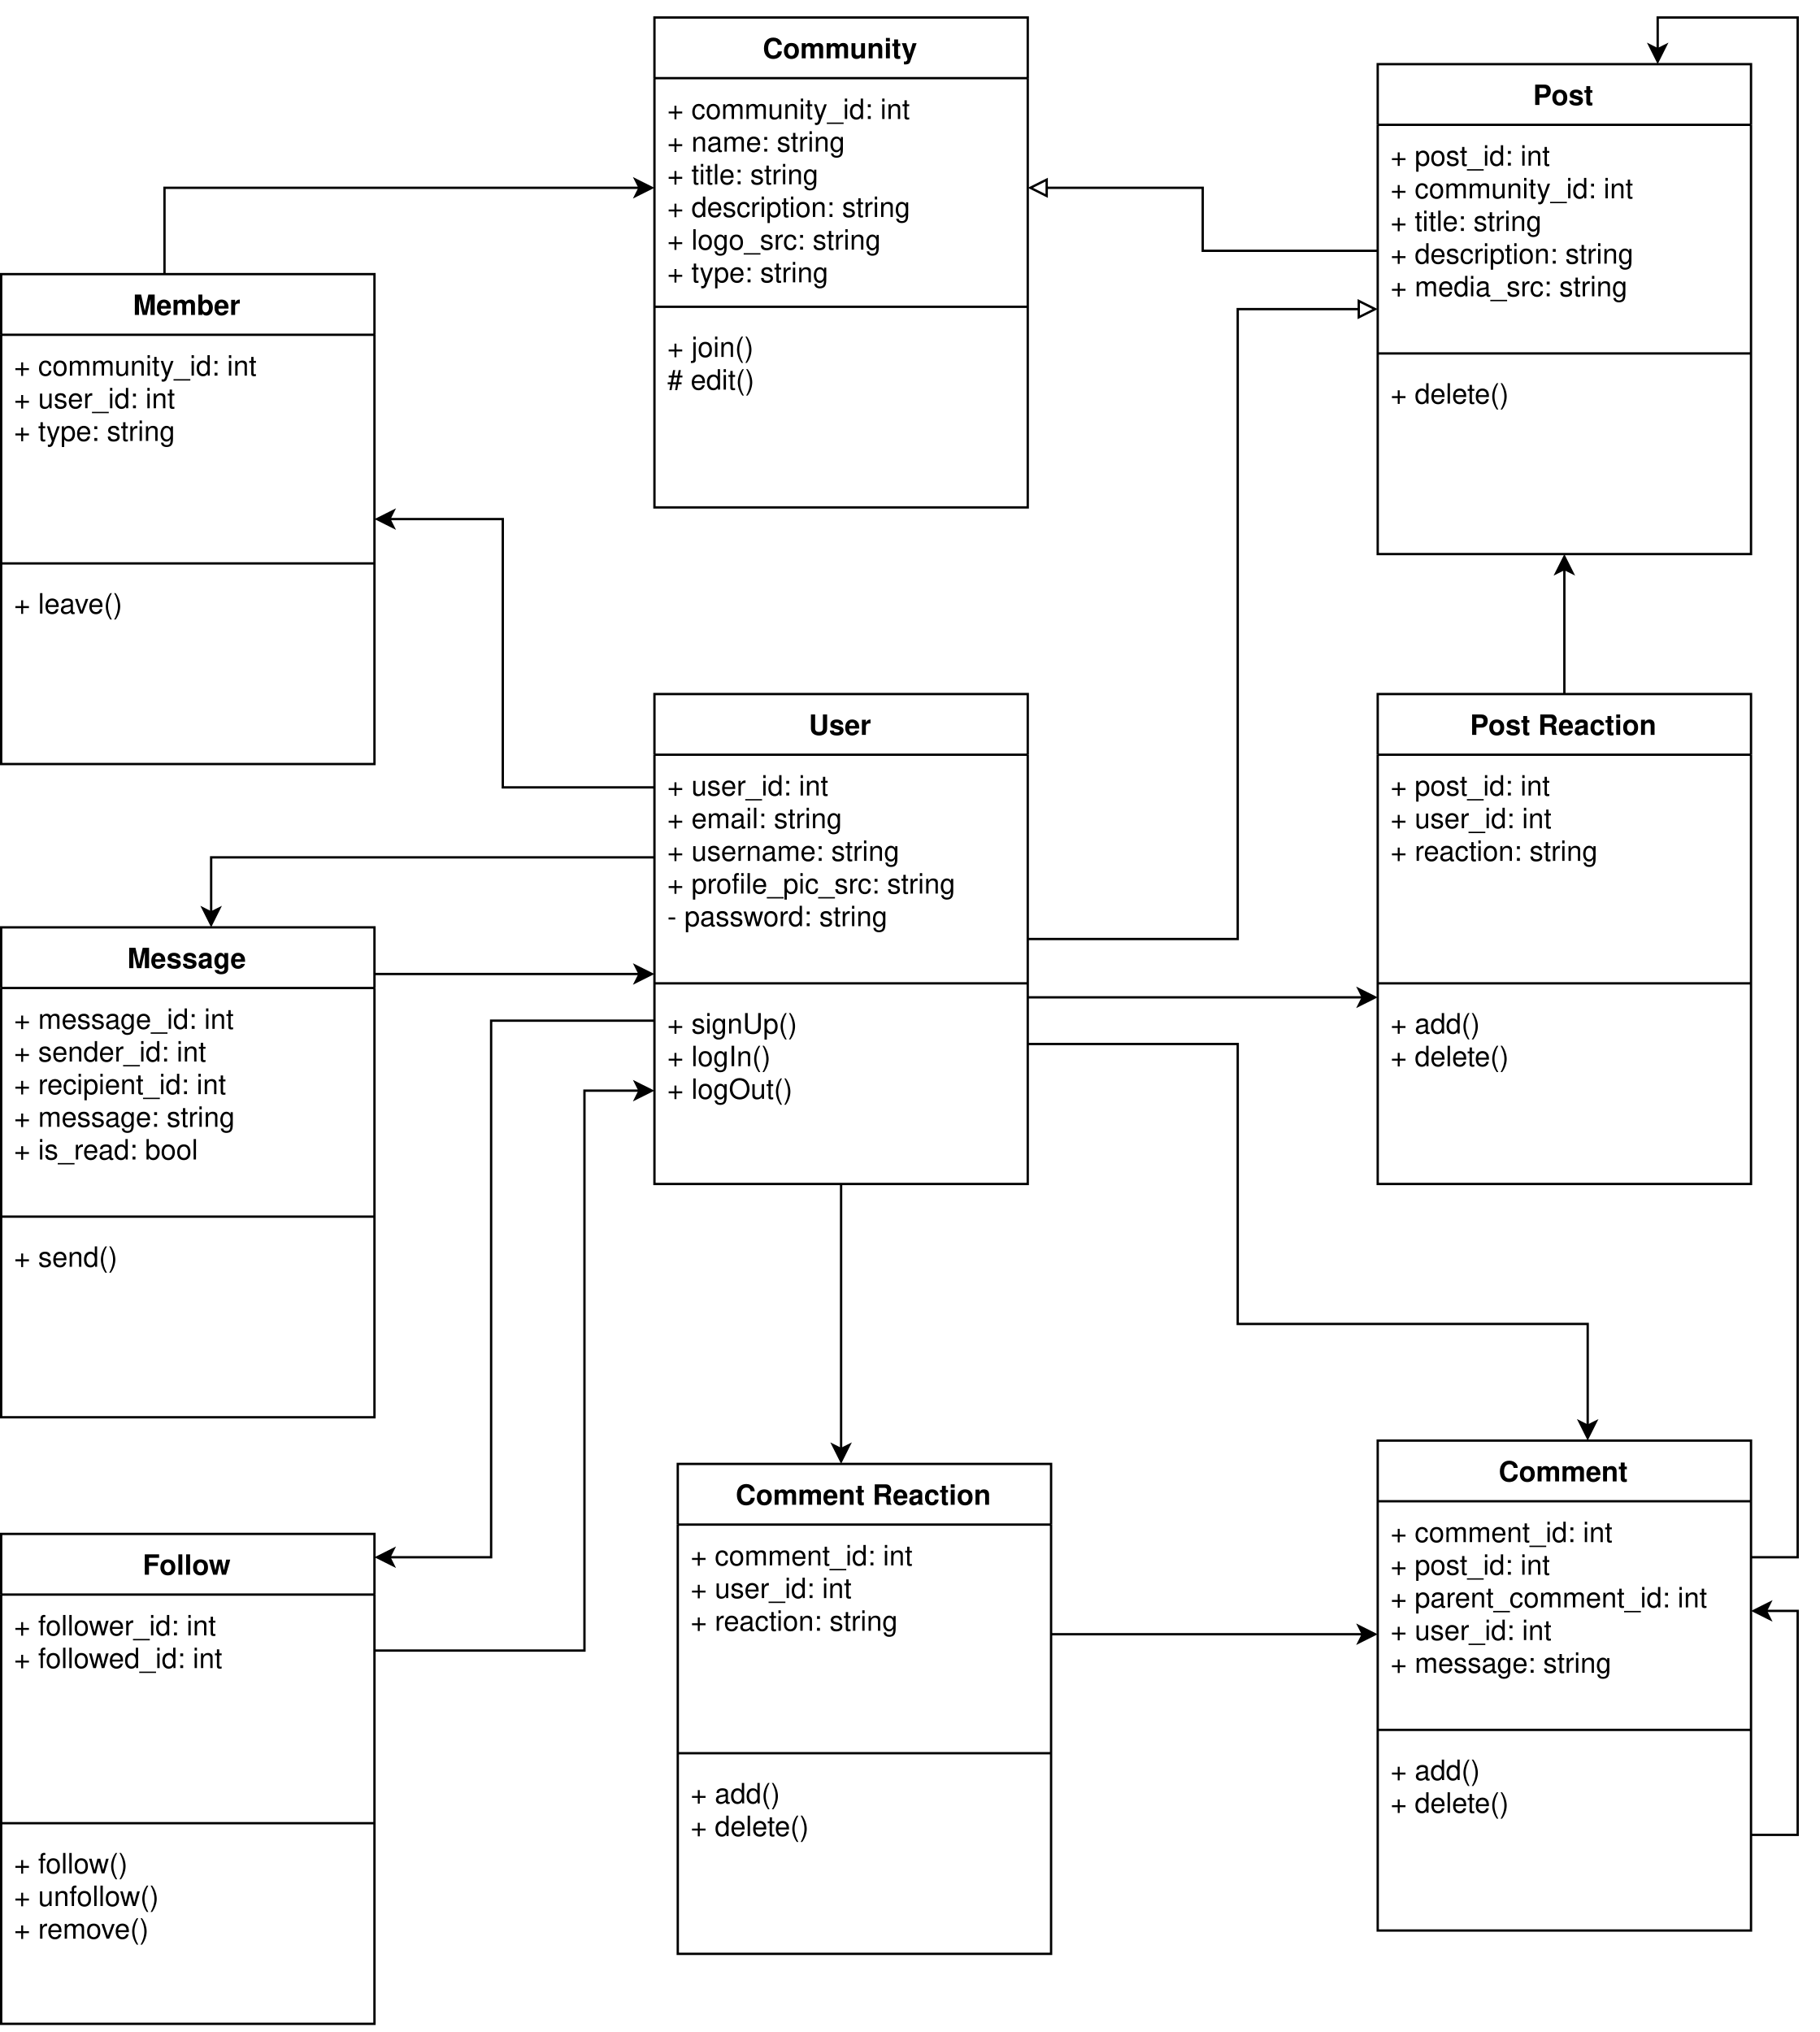
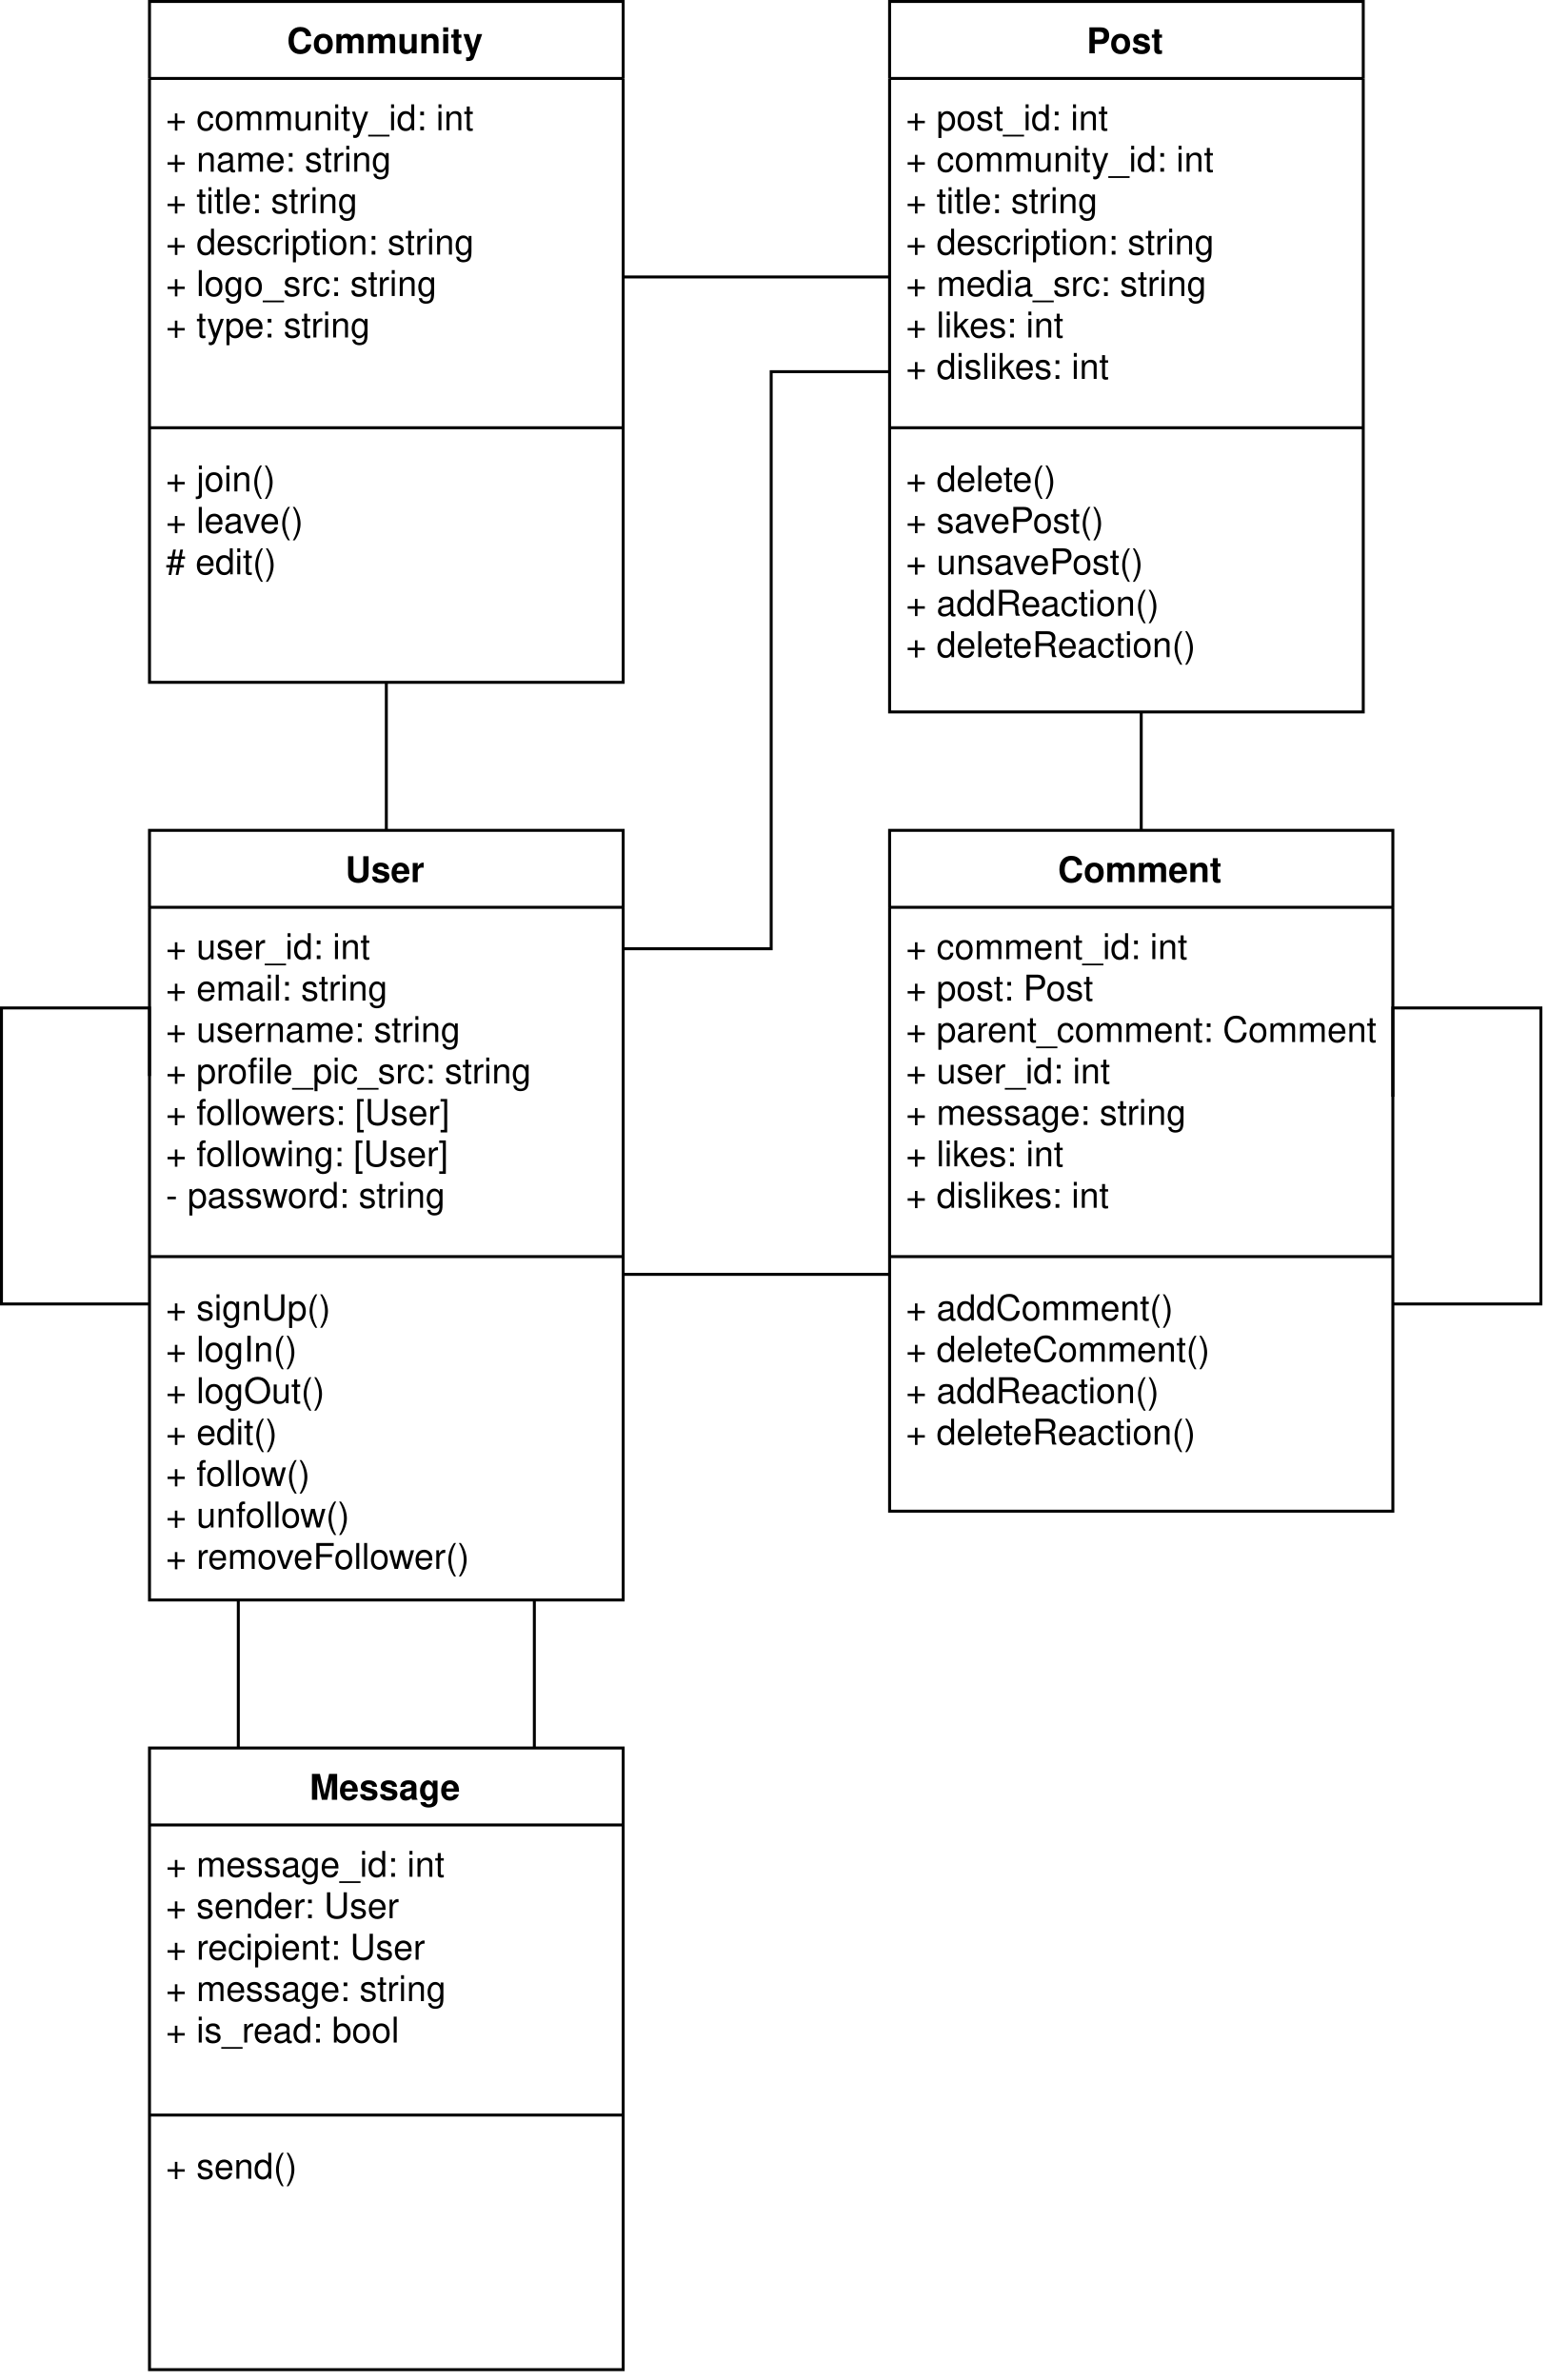
- <svg xmlns="http://www.w3.org/2000/svg" version="1.1" width="780px" height="871px" viewBox="-0.5 -0.5 780 871" style="background-color: rgb(255, 255, 255);">
+ <svg xmlns="http://www.w3.org/2000/svg" version="1.1" width="523px" height="804px" viewBox="-0.5 -0.5 523 804" style="background-color: rgb(255, 255, 255);">
  <defs>
-     <clipPath id="mx-clip-284-328-152-94-0">
-       <rect x="284" y="328" width="152" height="94" />
+     <clipPath id="mx-clip-54-311-152-114-0">
+       <rect x="54" y="311" width="152" height="114" />
    </clipPath>
-     <clipPath id="mx-clip-284-430-152-82-0">
-       <rect x="284" y="430" width="152" height="82" />
+     <clipPath id="mx-clip-54-433-152-112-0">
+       <rect x="54" y="433" width="152" height="112" />
    </clipPath>
-     <clipPath id="mx-clip-594-58-152-94-0">
-       <rect x="594" y="58" width="152" height="94" />
+     <clipPath id="mx-clip-304-31-152-114-0">
+       <rect x="304" y="31" width="152" height="114" />
    </clipPath>
-     <clipPath id="mx-clip-594-160-152-82-0">
-       <rect x="594" y="160" width="152" height="82" />
+     <clipPath id="mx-clip-304-153-152-92-0">
+       <rect x="304" y="153" width="152" height="92" />
    </clipPath>
-     <clipPath id="mx-clip-284-38-152-94-0">
-       <rect x="284" y="38" width="152" height="94" />
+     <clipPath id="mx-clip-54-31-152-114-0">
+       <rect x="54" y="31" width="152" height="114" />
    </clipPath>
-     <clipPath id="mx-clip-284-140-152-82-0">
-       <rect x="284" y="140" width="152" height="82" />
+     <clipPath id="mx-clip-54-153-152-82-0">
+       <rect x="54" y="153" width="152" height="82" />
    </clipPath>
-     <clipPath id="mx-clip-594-648-152-94-0">
-       <rect x="594" y="648" width="152" height="94" />
+     <clipPath id="mx-clip-304-311-162-114-0">
+       <rect x="304" y="311" width="162" height="114" />
    </clipPath>
-     <clipPath id="mx-clip-594-750-152-82-0">
-       <rect x="594" y="750" width="152" height="82" />
+     <clipPath id="mx-clip-304-433-162-82-0">
+       <rect x="304" y="433" width="162" height="82" />
    </clipPath>
-     <clipPath id="mx-clip-4-148-152-94-0">
-       <rect x="4" y="148" width="152" height="94" />
+     <clipPath id="mx-clip-54-621-152-94-0">
+       <rect x="54" y="621" width="152" height="94" />
    </clipPath>
-     <clipPath id="mx-clip-4-250-152-82-0">
-       <rect x="4" y="250" width="152" height="82" />
-     </clipPath>
-     <clipPath id="mx-clip-294-658-152-94-0">
-       <rect x="294" y="658" width="152" height="94" />
-     </clipPath>
-     <clipPath id="mx-clip-294-760-152-82-0">
-       <rect x="294" y="760" width="152" height="82" />
-     </clipPath>
-     <clipPath id="mx-clip-594-328-152-94-0">
-       <rect x="594" y="328" width="152" height="94" />
-     </clipPath>
-     <clipPath id="mx-clip-594-430-152-82-0">
-       <rect x="594" y="430" width="152" height="82" />
-     </clipPath>
-     <clipPath id="mx-clip-4-428-152-94-0">
-       <rect x="4" y="428" width="152" height="94" />
-     </clipPath>
-     <clipPath id="mx-clip-4-530-152-82-0">
-       <rect x="4" y="530" width="152" height="82" />
-     </clipPath>
-     <clipPath id="mx-clip-4-688-152-94-0">
-       <rect x="4" y="688" width="152" height="94" />
-     </clipPath>
-     <clipPath id="mx-clip-4-790-152-82-0">
-       <rect x="4" y="790" width="152" height="82" />
+     <clipPath id="mx-clip-54-723-152-82-0">
+       <rect x="54" y="723" width="152" height="82" />
    </clipPath>
  </defs>
  <g>
-     <path d="M 440 402 L 530 402 L 530 132 L 581.88 132" fill="none" stroke="rgba(0, 0, 0, 1)" stroke-miterlimit="10" pointer-events="stroke" />
-     <path d="M 588.88 132 L 581.88 135.5 L 581.88 128.5 Z" fill="none" stroke="rgba(0, 0, 0, 1)" stroke-miterlimit="10" pointer-events="all" />
-     <path d="M 440 447 L 530 447 L 530 567 L 680 567 L 680 610.63" fill="none" stroke="rgba(0, 0, 0, 1)" stroke-miterlimit="10" pointer-events="stroke" />
-     <path d="M 680 615.88 L 676.5 608.88 L 680 610.63 L 683.5 608.88 Z" fill="rgba(0, 0, 0, 1)" stroke="rgba(0, 0, 0, 1)" stroke-miterlimit="10" pointer-events="all" />
-     <path d="M 280 337 L 215 337 L 215 222 L 166.37 222" fill="none" stroke="rgba(0, 0, 0, 1)" stroke-miterlimit="10" pointer-events="stroke" />
-     <path d="M 161.12 222 L 168.12 218.5 L 166.37 222 L 168.12 225.5 Z" fill="rgba(0, 0, 0, 1)" stroke="rgba(0, 0, 0, 1)" stroke-miterlimit="10" pointer-events="all" />
-     <path d="M 360 507 L 360 597 L 360 620.63" fill="none" stroke="rgba(0, 0, 0, 1)" stroke-miterlimit="10" pointer-events="stroke" />
-     <path d="M 360 625.88 L 356.5 618.88 L 360 620.63 L 363.5 618.88 Z" fill="rgba(0, 0, 0, 1)" stroke="rgba(0, 0, 0, 1)" stroke-miterlimit="10" pointer-events="all" />
-     <path d="M 440 427 L 540 427 L 583.63 427" fill="none" stroke="rgba(0, 0, 0, 1)" stroke-miterlimit="10" pointer-events="stroke" />
-     <path d="M 588.88 427 L 581.88 430.5 L 583.63 427 L 581.88 423.5 Z" fill="rgba(0, 0, 0, 1)" stroke="rgba(0, 0, 0, 1)" stroke-miterlimit="10" pointer-events="all" />
-     <path d="M 280 367 L 90 367 L 90 390.63" fill="none" stroke="rgba(0, 0, 0, 1)" stroke-miterlimit="10" pointer-events="stroke" />
-     <path d="M 90 395.88 L 86.5 388.88 L 90 390.63 L 93.5 388.88 Z" fill="rgba(0, 0, 0, 1)" stroke="rgba(0, 0, 0, 1)" stroke-miterlimit="10" pointer-events="all" />
-     <path d="M 280 437 L 210 437 L 210 667 L 166.37 667" fill="none" stroke="rgba(0, 0, 0, 1)" stroke-miterlimit="10" pointer-events="stroke" />
-     <path d="M 161.12 667 L 168.12 663.5 L 166.37 667 L 168.12 670.5 Z" fill="rgba(0, 0, 0, 1)" stroke="rgba(0, 0, 0, 1)" stroke-miterlimit="10" pointer-events="all" />
-     <path d="M 280 323 L 280 297 L 440 297 L 440 323" fill="rgba(255, 255, 255, 1)" stroke="rgba(0, 0, 0, 1)" stroke-miterlimit="10" pointer-events="all" />
-     <path d="M 280 323 L 280 507 L 440 507 L 440 323" fill="none" stroke="rgba(0, 0, 0, 1)" stroke-miterlimit="10" pointer-events="none" />
-     <path d="M 280 323 L 440 323" fill="none" stroke="rgba(0, 0, 0, 1)" stroke-miterlimit="10" pointer-events="none" />
-     <g fill="rgba(0, 0, 0, 1)" font-family="Helvetica" font-weight="bold" pointer-events="none" text-anchor="middle" font-size="12px">
-       <text x="359.5" y="314.5">User</text>
+     <path d="M 210 320 L 260 320 L 260 125.06 L 300 125.06" fill="none" stroke="rgb(0, 0, 0)" stroke-miterlimit="10" pointer-events="stroke" />
+     <path d="M 210 430 L 290 430 L 300 430" fill="none" stroke="rgb(0, 0, 0)" stroke-miterlimit="10" pointer-events="stroke" />
+     <path d="M 80 540 L 80 550 L 80 590" fill="none" stroke="rgb(0, 0, 0)" stroke-miterlimit="10" pointer-events="stroke" />
+     <path d="M 130 280 L 130 230" fill="none" stroke="rgb(0, 0, 0)" stroke-miterlimit="10" pointer-events="stroke" />
+     <path d="M 50 306 L 50 280 L 210 280 L 210 306" fill="rgb(255, 255, 255)" stroke="rgb(0, 0, 0)" stroke-miterlimit="10" pointer-events="all" />
+     <path d="M 50 306 L 50 540 L 210 540 L 210 306" fill="none" stroke="rgb(0, 0, 0)" stroke-miterlimit="10" pointer-events="none" />
+     <path d="M 50 306 L 210 306" fill="none" stroke="rgb(0, 0, 0)" stroke-miterlimit="10" pointer-events="none" />
+     <g fill="rgb(0, 0, 0)" font-family="Helvetica" font-weight="bold" pointer-events="none" text-anchor="middle" font-size="12px">
+       <text x="129.5" y="297.5">User</text>
    </g>
-     <g fill="rgba(0, 0, 0, 1)" font-family="Helvetica" pointer-events="none" clip-path="url(#mx-clip-284-328-152-94-0)" font-size="12px">
-       <text x="285.5" y="340.5">+ user_id: int</text>
-       <text x="285.5" y="354.5">+ email: string</text>
-       <text x="285.5" y="368.5">+ username: string</text>
-       <text x="285.5" y="382.5">+ profile_pic_src: string</text>
-       <text x="285.5" y="396.5">- password: string</text>
+     <g fill="rgb(0, 0, 0)" font-family="Helvetica" pointer-events="none" clip-path="url(#mx-clip-54-311-152-114-0)" font-size="12px">
+       <text x="55.5" y="323.5">+ user_id: int</text>
+       <text x="55.5" y="337.5">+ email: string</text>
+       <text x="55.5" y="351.5">+ username: string</text>
+       <text x="55.5" y="365.5">+ profile_pic_src: string</text>
+       <text x="55.5" y="379.5">+ followers: [User]</text>
+       <text x="55.5" y="393.5">+ following: [User]</text>
+       <text x="55.5" y="407.5">- password: string</text>
    </g>
-     <path d="M 280 421 L 440 421" fill="none" stroke="rgba(0, 0, 0, 1)" stroke-miterlimit="10" pointer-events="none" />
-     <g fill="rgba(0, 0, 0, 1)" font-family="Helvetica" pointer-events="none" clip-path="url(#mx-clip-284-430-152-82-0)" font-size="12px">
-       <text x="285.5" y="442.5">+ signUp()</text>
-       <text x="285.5" y="456.5">+ logIn()</text>
-       <text x="285.5" y="470.5">+ logOut()</text>
+     <path d="M 50 424 L 210 424" fill="none" stroke="rgb(0, 0, 0)" stroke-miterlimit="10" pointer-events="none" />
+     <g fill="rgb(0, 0, 0)" font-family="Helvetica" pointer-events="none" clip-path="url(#mx-clip-54-433-152-112-0)" font-size="12px">
+       <text x="55.5" y="445.5">+ signUp()</text>
+       <text x="55.5" y="459.5">+ logIn()</text>
+       <text x="55.5" y="473.5">+ logOut()</text>
+       <text x="55.5" y="487.5">+ edit()</text>
+       <text x="55.5" y="501.5">+ follow()</text>
+       <text x="55.5" y="515.5">+ unfollow()</text>
+       <text x="55.5" y="529.5">+ removeFollower()</text>
    </g>
-     <path d="M 590 107 L 515 107 L 515 80 L 448.12 80" fill="none" stroke="rgba(0, 0, 0, 1)" stroke-miterlimit="10" pointer-events="none" />
-     <path d="M 441.12 80 L 448.12 76.5 L 448.12 83.5 Z" fill="none" stroke="rgba(0, 0, 0, 1)" stroke-miterlimit="10" pointer-events="none" />
-     <path d="M 590 53 L 590 27 L 750 27 L 750 53" fill="rgba(255, 255, 255, 1)" stroke="rgba(0, 0, 0, 1)" stroke-miterlimit="10" pointer-events="none" />
-     <path d="M 590 53 L 590 237 L 750 237 L 750 53" fill="none" stroke="rgba(0, 0, 0, 1)" stroke-miterlimit="10" pointer-events="none" />
-     <path d="M 590 53 L 750 53" fill="none" stroke="rgba(0, 0, 0, 1)" stroke-miterlimit="10" pointer-events="none" />
-     <g fill="rgba(0, 0, 0, 1)" font-family="Helvetica" font-weight="bold" pointer-events="none" text-anchor="middle" font-size="12px">
-       <text x="669.5" y="44.5">Post</text>
+     <path d="M 50 363 L 50 340 L 0 340 L 0 440 L 50 440" fill="none" stroke="rgb(0, 0, 0)" stroke-miterlimit="10" pointer-events="none" />
+     <path d="M 300 93.06 L 290 93.06 L 210 93.06" fill="none" stroke="rgb(0, 0, 0)" stroke-miterlimit="10" pointer-events="none" />
+     <path d="M 300 26 L 300 0 L 460 0 L 460 26" fill="rgb(255, 255, 255)" stroke="rgb(0, 0, 0)" stroke-miterlimit="10" pointer-events="none" />
+     <path d="M 300 26 L 300 240 L 460 240 L 460 26" fill="none" stroke="rgb(0, 0, 0)" stroke-miterlimit="10" pointer-events="none" />
+     <path d="M 300 26 L 460 26" fill="none" stroke="rgb(0, 0, 0)" stroke-miterlimit="10" pointer-events="none" />
+     <g fill="rgb(0, 0, 0)" font-family="Helvetica" font-weight="bold" pointer-events="none" text-anchor="middle" font-size="12px">
+       <text x="379.5" y="17.5">Post</text>
    </g>
-     <g fill="rgba(0, 0, 0, 1)" font-family="Helvetica" pointer-events="none" clip-path="url(#mx-clip-594-58-152-94-0)" font-size="12px">
-       <text x="595.5" y="70.5">+ post_id: int</text>
-       <text x="595.5" y="84.5">+ community_id: int</text>
-       <text x="595.5" y="98.5">+ title: string</text>
-       <text x="595.5" y="112.5">+ description: string</text>
-       <text x="595.5" y="126.5">+ media_src: string</text>
+     <g fill="rgb(0, 0, 0)" font-family="Helvetica" pointer-events="none" clip-path="url(#mx-clip-304-31-152-114-0)" font-size="12px">
+       <text x="305.5" y="43.5">+ post_id: int</text>
+       <text x="305.5" y="57.5">+ community_id: int</text>
+       <text x="305.5" y="71.5">+ title: string</text>
+       <text x="305.5" y="85.5">+ description: string</text>
+       <text x="305.5" y="99.5">+ media_src: string</text>
+       <text x="305.5" y="113.5">+ likes: int</text>
+       <text x="305.5" y="127.5">+ dislikes: int</text>
    </g>
-     <path d="M 590 151 L 750 151" fill="none" stroke="rgba(0, 0, 0, 1)" stroke-miterlimit="10" pointer-events="none" />
-     <g fill="rgba(0, 0, 0, 1)" font-family="Helvetica" pointer-events="none" clip-path="url(#mx-clip-594-160-152-82-0)" font-size="12px">
-       <text x="595.5" y="172.5">+ delete()</text>
+     <path d="M 300 144 L 460 144" fill="none" stroke="rgb(0, 0, 0)" stroke-miterlimit="10" pointer-events="none" />
+     <g fill="rgb(0, 0, 0)" font-family="Helvetica" pointer-events="none" clip-path="url(#mx-clip-304-153-152-92-0)" font-size="12px">
+       <text x="305.5" y="165.5">+ delete()</text>
+       <text x="305.5" y="179.5">+ savePost()</text>
+       <text x="305.5" y="193.5">+ unsavePost()</text>
+       <text x="305.5" y="207.5">+ addReaction()</text>
+       <text x="305.5" y="221.5">+ deleteReaction()</text>
    </g>
-     <path d="M 280 33 L 280 7 L 440 7 L 440 33" fill="rgba(255, 255, 255, 1)" stroke="rgba(0, 0, 0, 1)" stroke-miterlimit="10" pointer-events="none" />
-     <path d="M 280 33 L 280 217 L 440 217 L 440 33" fill="none" stroke="rgba(0, 0, 0, 1)" stroke-miterlimit="10" pointer-events="none" />
-     <path d="M 280 33 L 440 33" fill="none" stroke="rgba(0, 0, 0, 1)" stroke-miterlimit="10" pointer-events="none" />
-     <g fill="rgba(0, 0, 0, 1)" font-family="Helvetica" font-weight="bold" pointer-events="none" text-anchor="middle" font-size="12px">
-       <text x="359.5" y="24.5">Community</text>
+     <path d="M 50 26 L 50 0 L 210 0 L 210 26" fill="rgb(255, 255, 255)" stroke="rgb(0, 0, 0)" stroke-miterlimit="10" pointer-events="none" />
+     <path d="M 50 26 L 50 230 L 210 230 L 210 26" fill="none" stroke="rgb(0, 0, 0)" stroke-miterlimit="10" pointer-events="none" />
+     <path d="M 50 26 L 210 26" fill="none" stroke="rgb(0, 0, 0)" stroke-miterlimit="10" pointer-events="none" />
+     <g fill="rgb(0, 0, 0)" font-family="Helvetica" font-weight="bold" pointer-events="none" text-anchor="middle" font-size="12px">
+       <text x="129.5" y="17.5">Community</text>
    </g>
-     <g fill="rgba(0, 0, 0, 1)" font-family="Helvetica" pointer-events="none" clip-path="url(#mx-clip-284-38-152-94-0)" font-size="12px">
-       <text x="285.5" y="50.5">+ community_id: int</text>
-       <text x="285.5" y="64.5">+ name: string</text>
-       <text x="285.5" y="78.5">+ title: string</text>
-       <text x="285.5" y="92.5">+ description: string</text>
-       <text x="285.5" y="106.5">+ logo_src: string</text>
-       <text x="285.5" y="120.5">+ type: string</text>
+     <g fill="rgb(0, 0, 0)" font-family="Helvetica" pointer-events="none" clip-path="url(#mx-clip-54-31-152-114-0)" font-size="12px">
+       <text x="55.5" y="43.5">+ community_id: int</text>
+       <text x="55.5" y="57.5">+ name: string</text>
+       <text x="55.5" y="71.5">+ title: string</text>
+       <text x="55.5" y="85.5">+ description: string</text>
+       <text x="55.5" y="99.5">+ logo_src: string</text>
+       <text x="55.5" y="113.5">+ type: string</text>
    </g>
-     <path d="M 280 131 L 440 131" fill="none" stroke="rgba(0, 0, 0, 1)" stroke-miterlimit="10" pointer-events="none" />
-     <g fill="rgba(0, 0, 0, 1)" font-family="Helvetica" pointer-events="none" clip-path="url(#mx-clip-284-140-152-82-0)" font-size="12px">
-       <text x="285.5" y="152.5">+ join()</text>
-       <text x="285.5" y="166.5"># edit()</text>
+     <path d="M 50 144 L 210 144" fill="none" stroke="rgb(0, 0, 0)" stroke-miterlimit="10" pointer-events="none" />
+     <g fill="rgb(0, 0, 0)" font-family="Helvetica" pointer-events="none" clip-path="url(#mx-clip-54-153-152-82-0)" font-size="12px">
+       <text x="55.5" y="165.5">+ join()</text>
+       <text x="55.5" y="179.5">+ leave()</text>
+       <text x="55.5" y="193.5"># edit()</text>
    </g>
-     <path d="M 750 667 L 770 667 L 770 7 L 710 7 L 710 20.63" fill="none" stroke="rgba(0, 0, 0, 1)" stroke-miterlimit="10" pointer-events="none" />
-     <path d="M 710 25.88 L 706.5 18.88 L 710 20.63 L 713.5 18.88 Z" fill="rgba(0, 0, 0, 1)" stroke="rgba(0, 0, 0, 1)" stroke-miterlimit="10" pointer-events="none" />
-     <path d="M 590 643 L 590 617 L 750 617 L 750 643" fill="rgba(255, 255, 255, 1)" stroke="rgba(0, 0, 0, 1)" stroke-miterlimit="10" pointer-events="none" />
-     <path d="M 590 643 L 590 827 L 750 827 L 750 643" fill="none" stroke="rgba(0, 0, 0, 1)" stroke-miterlimit="10" pointer-events="none" />
-     <path d="M 590 643 L 750 643" fill="none" stroke="rgba(0, 0, 0, 1)" stroke-miterlimit="10" pointer-events="none" />
-     <g fill="rgba(0, 0, 0, 1)" font-family="Helvetica" font-weight="bold" pointer-events="none" text-anchor="middle" font-size="12px">
-       <text x="669.5" y="634.5">Comment</text>
+     <path d="M 385 280 L 385 240" fill="none" stroke="rgb(0, 0, 0)" stroke-miterlimit="10" pointer-events="none" />
+     <path d="M 300 306 L 300 280 L 470 280 L 470 306" fill="rgb(255, 255, 255)" stroke="rgb(0, 0, 0)" stroke-miterlimit="10" pointer-events="none" />
+     <path d="M 300 306 L 300 510 L 470 510 L 470 306" fill="none" stroke="rgb(0, 0, 0)" stroke-miterlimit="10" pointer-events="none" />
+     <path d="M 300 306 L 470 306" fill="none" stroke="rgb(0, 0, 0)" stroke-miterlimit="10" pointer-events="none" />
+     <g fill="rgb(0, 0, 0)" font-family="Helvetica" font-weight="bold" pointer-events="none" text-anchor="middle" font-size="12px">
+       <text x="384.5" y="297.5">Comment</text>
    </g>
-     <g fill="rgba(0, 0, 0, 1)" font-family="Helvetica" pointer-events="none" clip-path="url(#mx-clip-594-648-152-94-0)" font-size="12px">
-       <text x="595.5" y="660.5">+ comment_id: int</text>
-       <text x="595.5" y="674.5">+ post_id: int</text>
-       <text x="595.5" y="688.5">+ parent_comment_id: int</text>
-       <text x="595.5" y="702.5">+ user_id: int</text>
-       <text x="595.5" y="716.5">+ message: string</text>
+     <g fill="rgb(0, 0, 0)" font-family="Helvetica" pointer-events="none" clip-path="url(#mx-clip-304-311-162-114-0)" font-size="12px">
+       <text x="305.5" y="323.5">+ comment_id: int</text>
+       <text x="305.5" y="337.5">+ post: Post</text>
+       <text x="305.5" y="351.5">+ parent_comment: Comment</text>
+       <text x="305.5" y="365.5">+ user_id: int</text>
+       <text x="305.5" y="379.5">+ message: string</text>
+       <text x="305.5" y="393.5">+ likes: int</text>
+       <text x="305.5" y="407.5">+ dislikes: int</text>
    </g>
-     <path d="M 590 741 L 750 741" fill="none" stroke="rgba(0, 0, 0, 1)" stroke-miterlimit="10" pointer-events="none" />
-     <path d="M 750 786 L 770 786 L 770 690 L 756.37 690" fill="none" stroke="rgba(0, 0, 0, 1)" stroke-miterlimit="10" pointer-events="none" />
-     <path d="M 751.12 690 L 758.12 686.5 L 756.37 690 L 758.12 693.5 Z" fill="rgba(0, 0, 0, 1)" stroke="rgba(0, 0, 0, 1)" stroke-miterlimit="10" pointer-events="none" />
-     <g fill="rgba(0, 0, 0, 1)" font-family="Helvetica" pointer-events="none" clip-path="url(#mx-clip-594-750-152-82-0)" font-size="12px">
-       <text x="595.5" y="762.5">+ add()</text>
-       <text x="595.5" y="776.5">+ delete()</text>
+     <path d="M 300 424 L 470 424" fill="none" stroke="rgb(0, 0, 0)" stroke-miterlimit="10" pointer-events="none" />
+     <g fill="rgb(0, 0, 0)" font-family="Helvetica" pointer-events="none" clip-path="url(#mx-clip-304-433-162-82-0)" font-size="12px">
+       <text x="305.5" y="445.5">+ addComment()</text>
+       <text x="305.5" y="459.5">+ deleteComment()</text>
+       <text x="305.5" y="473.5">+ addReaction()</text>
+       <text x="305.5" y="487.5">+ deleteReaction()</text>
    </g>
-     <path d="M 70 117 L 70 80 L 273.63 80" fill="none" stroke="rgba(0, 0, 0, 1)" stroke-miterlimit="10" pointer-events="none" />
-     <path d="M 278.88 80 L 271.88 83.5 L 273.63 80 L 271.88 76.5 Z" fill="rgba(0, 0, 0, 1)" stroke="rgba(0, 0, 0, 1)" stroke-miterlimit="10" pointer-events="none" />
-     <path d="M 0 143 L 0 117 L 160 117 L 160 143" fill="rgba(255, 255, 255, 1)" stroke="rgba(0, 0, 0, 1)" stroke-miterlimit="10" pointer-events="none" />
-     <path d="M 0 143 L 0 327 L 160 327 L 160 143" fill="none" stroke="rgba(0, 0, 0, 1)" stroke-miterlimit="10" pointer-events="none" />
-     <path d="M 0 143 L 160 143" fill="none" stroke="rgba(0, 0, 0, 1)" stroke-miterlimit="10" pointer-events="none" />
-     <g fill="rgba(0, 0, 0, 1)" font-family="Helvetica" font-weight="bold" pointer-events="none" text-anchor="middle" font-size="12px">
-       <text x="79.5" y="134.5">Member</text>
+     <path d="M 180 590 L 180 550 L 180 540" fill="none" stroke="rgb(0, 0, 0)" stroke-miterlimit="10" pointer-events="none" />
+     <path d="M 50 616 L 50 590 L 210 590 L 210 616" fill="rgb(255, 255, 255)" stroke="rgb(0, 0, 0)" stroke-miterlimit="10" pointer-events="none" />
+     <path d="M 50 616 L 50 800 L 210 800 L 210 616" fill="none" stroke="rgb(0, 0, 0)" stroke-miterlimit="10" pointer-events="none" />
+     <path d="M 50 616 L 210 616" fill="none" stroke="rgb(0, 0, 0)" stroke-miterlimit="10" pointer-events="none" />
+     <g fill="rgb(0, 0, 0)" font-family="Helvetica" font-weight="bold" pointer-events="none" text-anchor="middle" font-size="12px">
+       <text x="129.5" y="607.5">Message</text>
    </g>
-     <g fill="rgba(0, 0, 0, 1)" font-family="Helvetica" pointer-events="none" clip-path="url(#mx-clip-4-148-152-94-0)" font-size="12px">
-       <text x="5.5" y="160.5">+ community_id: int</text>
-       <text x="5.5" y="174.5">+ user_id: int</text>
-       <text x="5.5" y="188.5">+ type: string</text>
+     <g fill="rgb(0, 0, 0)" font-family="Helvetica" pointer-events="none" clip-path="url(#mx-clip-54-621-152-94-0)" font-size="12px">
+       <text x="55.5" y="633.5">+ message_id: int</text>
+       <text x="55.5" y="647.5">+ sender: User</text>
+       <text x="55.5" y="661.5">+ recipient: User</text>
+       <text x="55.5" y="675.5">+ message: string</text>
+       <text x="55.5" y="689.5">+ is_read: bool</text>
    </g>
-     <path d="M 0 241 L 160 241" fill="none" stroke="rgba(0, 0, 0, 1)" stroke-miterlimit="10" pointer-events="none" />
-     <g fill="rgba(0, 0, 0, 1)" font-family="Helvetica" pointer-events="none" clip-path="url(#mx-clip-4-250-152-82-0)" font-size="12px">
-       <text x="5.5" y="262.5">+ leave()</text>
+     <path d="M 50 714 L 210 714" fill="none" stroke="rgb(0, 0, 0)" stroke-miterlimit="10" pointer-events="none" />
+     <g fill="rgb(0, 0, 0)" font-family="Helvetica" pointer-events="none" clip-path="url(#mx-clip-54-723-152-82-0)" font-size="12px">
+       <text x="55.5" y="735.5">+ send()</text>
    </g>
-     <path d="M 290 653 L 290 627 L 450 627 L 450 653" fill="rgba(255, 255, 255, 1)" stroke="rgba(0, 0, 0, 1)" stroke-miterlimit="10" pointer-events="none" />
-     <path d="M 290 653 L 290 837 L 450 837 L 450 653" fill="none" stroke="rgba(0, 0, 0, 1)" stroke-miterlimit="10" pointer-events="none" />
-     <path d="M 290 653 L 450 653" fill="none" stroke="rgba(0, 0, 0, 1)" stroke-miterlimit="10" pointer-events="none" />
-     <g fill="rgba(0, 0, 0, 1)" font-family="Helvetica" font-weight="bold" pointer-events="none" text-anchor="middle" font-size="12px">
-       <text x="369.5" y="644.5">Comment Reaction</text>
-     </g>
-     <g fill="rgba(0, 0, 0, 1)" font-family="Helvetica" pointer-events="none" clip-path="url(#mx-clip-294-658-152-94-0)" font-size="12px">
-       <text x="295.5" y="670.5">+ comment_id: int</text>
-       <text x="295.5" y="684.5">+ user_id: int</text>
-       <text x="295.5" y="698.5">+ reaction: string</text>
-     </g>
-     <path d="M 290 751 L 450 751" fill="none" stroke="rgba(0, 0, 0, 1)" stroke-miterlimit="10" pointer-events="none" />
-     <g fill="rgba(0, 0, 0, 1)" font-family="Helvetica" pointer-events="none" clip-path="url(#mx-clip-294-760-152-82-0)" font-size="12px">
-       <text x="295.5" y="772.5">+ add()</text>
-       <text x="295.5" y="786.5">+ delete()</text>
-     </g>
-     <path d="M 450 700 L 550 700 L 583.63 700" fill="none" stroke="rgba(0, 0, 0, 1)" stroke-miterlimit="10" pointer-events="none" />
-     <path d="M 588.88 700 L 581.88 703.5 L 583.63 700 L 581.88 696.5 Z" fill="rgba(0, 0, 0, 1)" stroke="rgba(0, 0, 0, 1)" stroke-miterlimit="10" pointer-events="none" />
-     <path d="M 670 297 L 670 243.37" fill="none" stroke="rgba(0, 0, 0, 1)" stroke-miterlimit="10" pointer-events="none" />
-     <path d="M 670 238.12 L 673.5 245.12 L 670 243.37 L 666.5 245.12 Z" fill="rgba(0, 0, 0, 1)" stroke="rgba(0, 0, 0, 1)" stroke-miterlimit="10" pointer-events="none" />
-     <path d="M 590 323 L 590 297 L 750 297 L 750 323" fill="rgba(255, 255, 255, 1)" stroke="rgba(0, 0, 0, 1)" stroke-miterlimit="10" pointer-events="none" />
-     <path d="M 590 323 L 590 507 L 750 507 L 750 323" fill="none" stroke="rgba(0, 0, 0, 1)" stroke-miterlimit="10" pointer-events="none" />
-     <path d="M 590 323 L 750 323" fill="none" stroke="rgba(0, 0, 0, 1)" stroke-miterlimit="10" pointer-events="none" />
-     <g fill="rgba(0, 0, 0, 1)" font-family="Helvetica" font-weight="bold" pointer-events="none" text-anchor="middle" font-size="12px">
-       <text x="669.5" y="314.5">Post Reaction</text>
-     </g>
-     <g fill="rgba(0, 0, 0, 1)" font-family="Helvetica" pointer-events="none" clip-path="url(#mx-clip-594-328-152-94-0)" font-size="12px">
-       <text x="595.5" y="340.5">+ post_id: int</text>
-       <text x="595.5" y="354.5">+ user_id: int</text>
-       <text x="595.5" y="368.5">+ reaction: string</text>
-     </g>
-     <path d="M 590 421 L 750 421" fill="none" stroke="rgba(0, 0, 0, 1)" stroke-miterlimit="10" pointer-events="none" />
-     <g fill="rgba(0, 0, 0, 1)" font-family="Helvetica" pointer-events="none" clip-path="url(#mx-clip-594-430-152-82-0)" font-size="12px">
-       <text x="595.5" y="442.5">+ add()</text>
-       <text x="595.5" y="456.5">+ delete()</text>
-     </g>
-     <path d="M 160 417 L 220 417 L 273.63 417" fill="none" stroke="rgba(0, 0, 0, 1)" stroke-miterlimit="10" pointer-events="none" />
-     <path d="M 278.88 417 L 271.88 420.5 L 273.63 417 L 271.88 413.5 Z" fill="rgba(0, 0, 0, 1)" stroke="rgba(0, 0, 0, 1)" stroke-miterlimit="10" pointer-events="none" />
-     <path d="M 0 423 L 0 397 L 160 397 L 160 423" fill="rgba(255, 255, 255, 1)" stroke="rgba(0, 0, 0, 1)" stroke-miterlimit="10" pointer-events="none" />
-     <path d="M 0 423 L 0 607 L 160 607 L 160 423" fill="none" stroke="rgba(0, 0, 0, 1)" stroke-miterlimit="10" pointer-events="none" />
-     <path d="M 0 423 L 160 423" fill="none" stroke="rgba(0, 0, 0, 1)" stroke-miterlimit="10" pointer-events="none" />
-     <g fill="rgba(0, 0, 0, 1)" font-family="Helvetica" font-weight="bold" pointer-events="none" text-anchor="middle" font-size="12px">
-       <text x="79.5" y="414.5">Message</text>
-     </g>
-     <g fill="rgba(0, 0, 0, 1)" font-family="Helvetica" pointer-events="none" clip-path="url(#mx-clip-4-428-152-94-0)" font-size="12px">
-       <text x="5.5" y="440.5">+ message_id: int</text>
-       <text x="5.5" y="454.5">+ sender_id: int</text>
-       <text x="5.5" y="468.5">+ recipient_id: int</text>
-       <text x="5.5" y="482.5">+ message: string</text>
-       <text x="5.5" y="496.5">+ is_read: bool</text>
-     </g>
-     <path d="M 0 521 L 160 521" fill="none" stroke="rgba(0, 0, 0, 1)" stroke-miterlimit="10" pointer-events="none" />
-     <g fill="rgba(0, 0, 0, 1)" font-family="Helvetica" pointer-events="none" clip-path="url(#mx-clip-4-530-152-82-0)" font-size="12px">
-       <text x="5.5" y="542.5">+ send()</text>
-     </g>
-     <path d="M 0 683 L 0 657 L 160 657 L 160 683" fill="rgba(255, 255, 255, 1)" stroke="rgba(0, 0, 0, 1)" stroke-miterlimit="10" pointer-events="none" />
-     <path d="M 0 683 L 0 867 L 160 867 L 160 683" fill="none" stroke="rgba(0, 0, 0, 1)" stroke-miterlimit="10" pointer-events="none" />
-     <path d="M 0 683 L 160 683" fill="none" stroke="rgba(0, 0, 0, 1)" stroke-miterlimit="10" pointer-events="none" />
-     <g fill="rgba(0, 0, 0, 1)" font-family="Helvetica" font-weight="bold" pointer-events="none" text-anchor="middle" font-size="12px">
-       <text x="79.5" y="674.5">Follow</text>
-     </g>
-     <g fill="rgba(0, 0, 0, 1)" font-family="Helvetica" pointer-events="none" clip-path="url(#mx-clip-4-688-152-94-0)" font-size="12px">
-       <text x="5.5" y="700.5">+ follower_id: int</text>
-       <text x="5.5" y="714.5">+ followed_id: int</text>
-     </g>
-     <path d="M 0 781 L 160 781" fill="none" stroke="rgba(0, 0, 0, 1)" stroke-miterlimit="10" pointer-events="none" />
-     <g fill="rgba(0, 0, 0, 1)" font-family="Helvetica" pointer-events="none" clip-path="url(#mx-clip-4-790-152-82-0)" font-size="12px">
-       <text x="5.5" y="802.5">+ follow()</text>
-       <text x="5.5" y="816.5">+ unfollow()</text>
-       <text x="5.5" y="830.5">+ remove()</text>
-     </g>
-     <path d="M 160 707 L 250 707 L 250 467 L 273.63 467" fill="none" stroke="rgba(0, 0, 0, 1)" stroke-miterlimit="10" pointer-events="none" />
-     <path d="M 278.88 467 L 271.88 470.5 L 273.63 467 L 271.88 463.5 Z" fill="rgba(0, 0, 0, 1)" stroke="rgba(0, 0, 0, 1)" stroke-miterlimit="10" pointer-events="none" />
+     <path d="M 470 370 L 470 340 L 520 340 L 520 440 L 470 440" fill="none" stroke="rgb(0, 0, 0)" stroke-miterlimit="10" pointer-events="none" />
  </g>
</svg>
